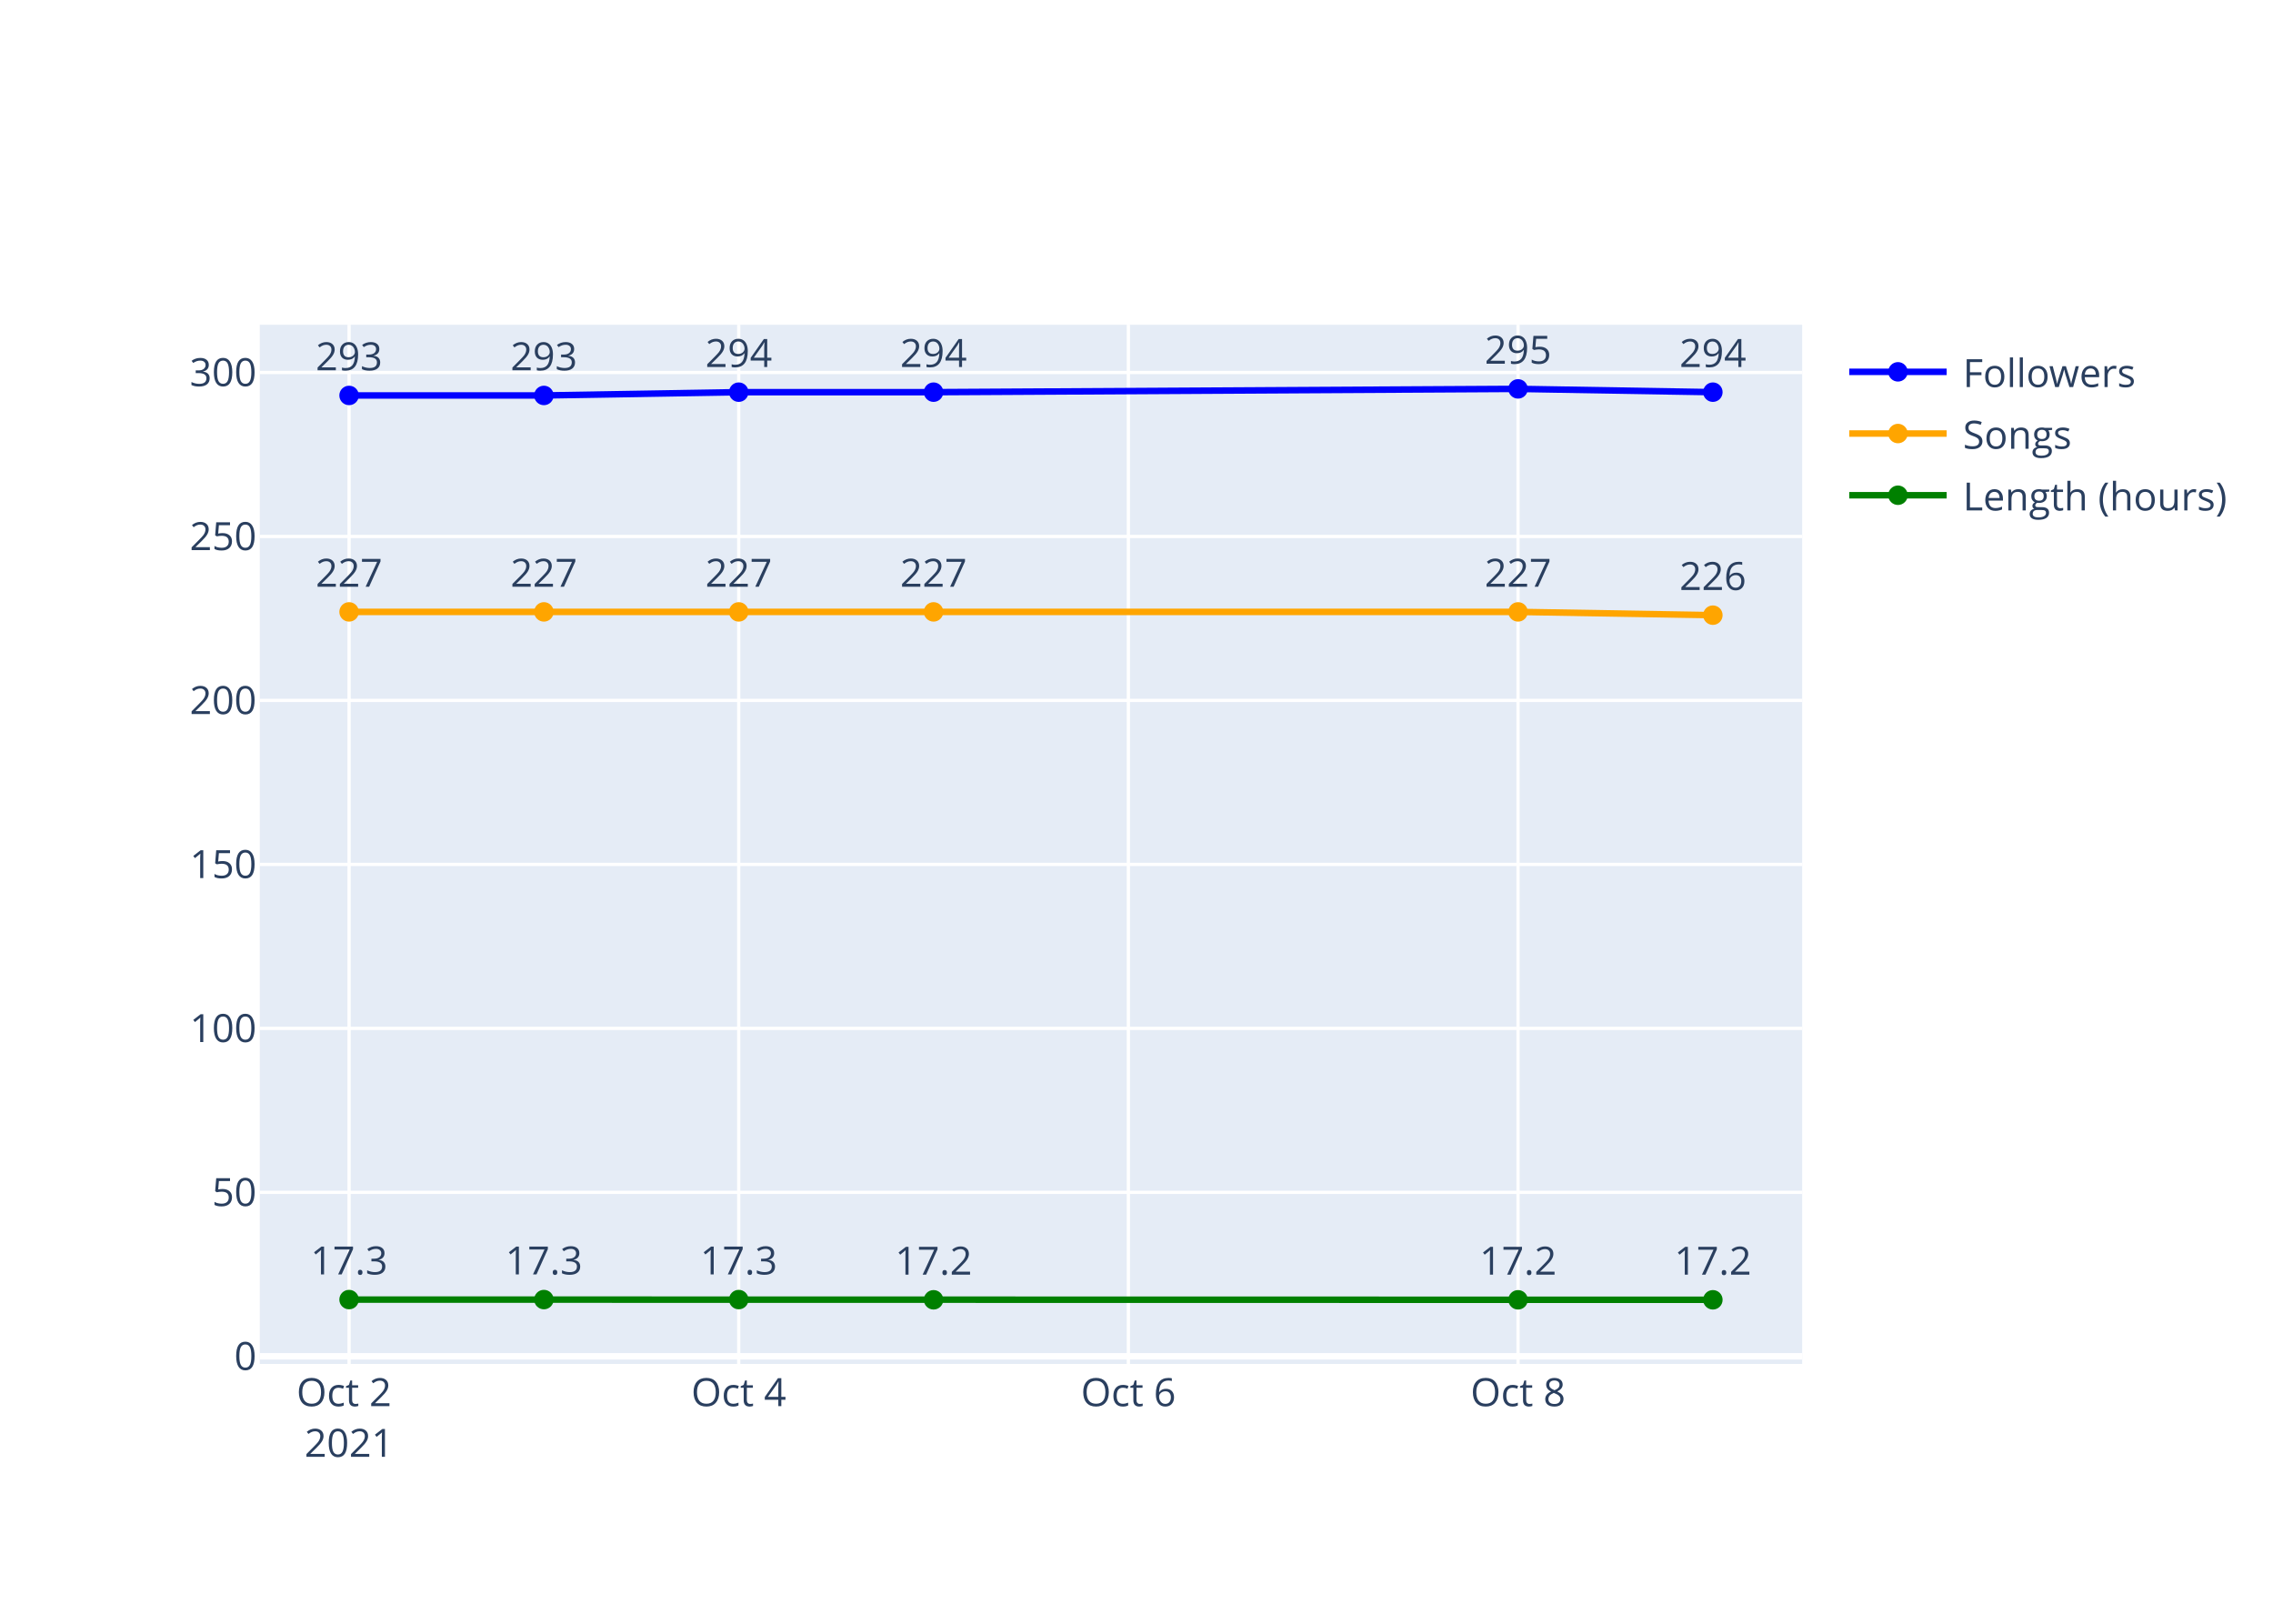
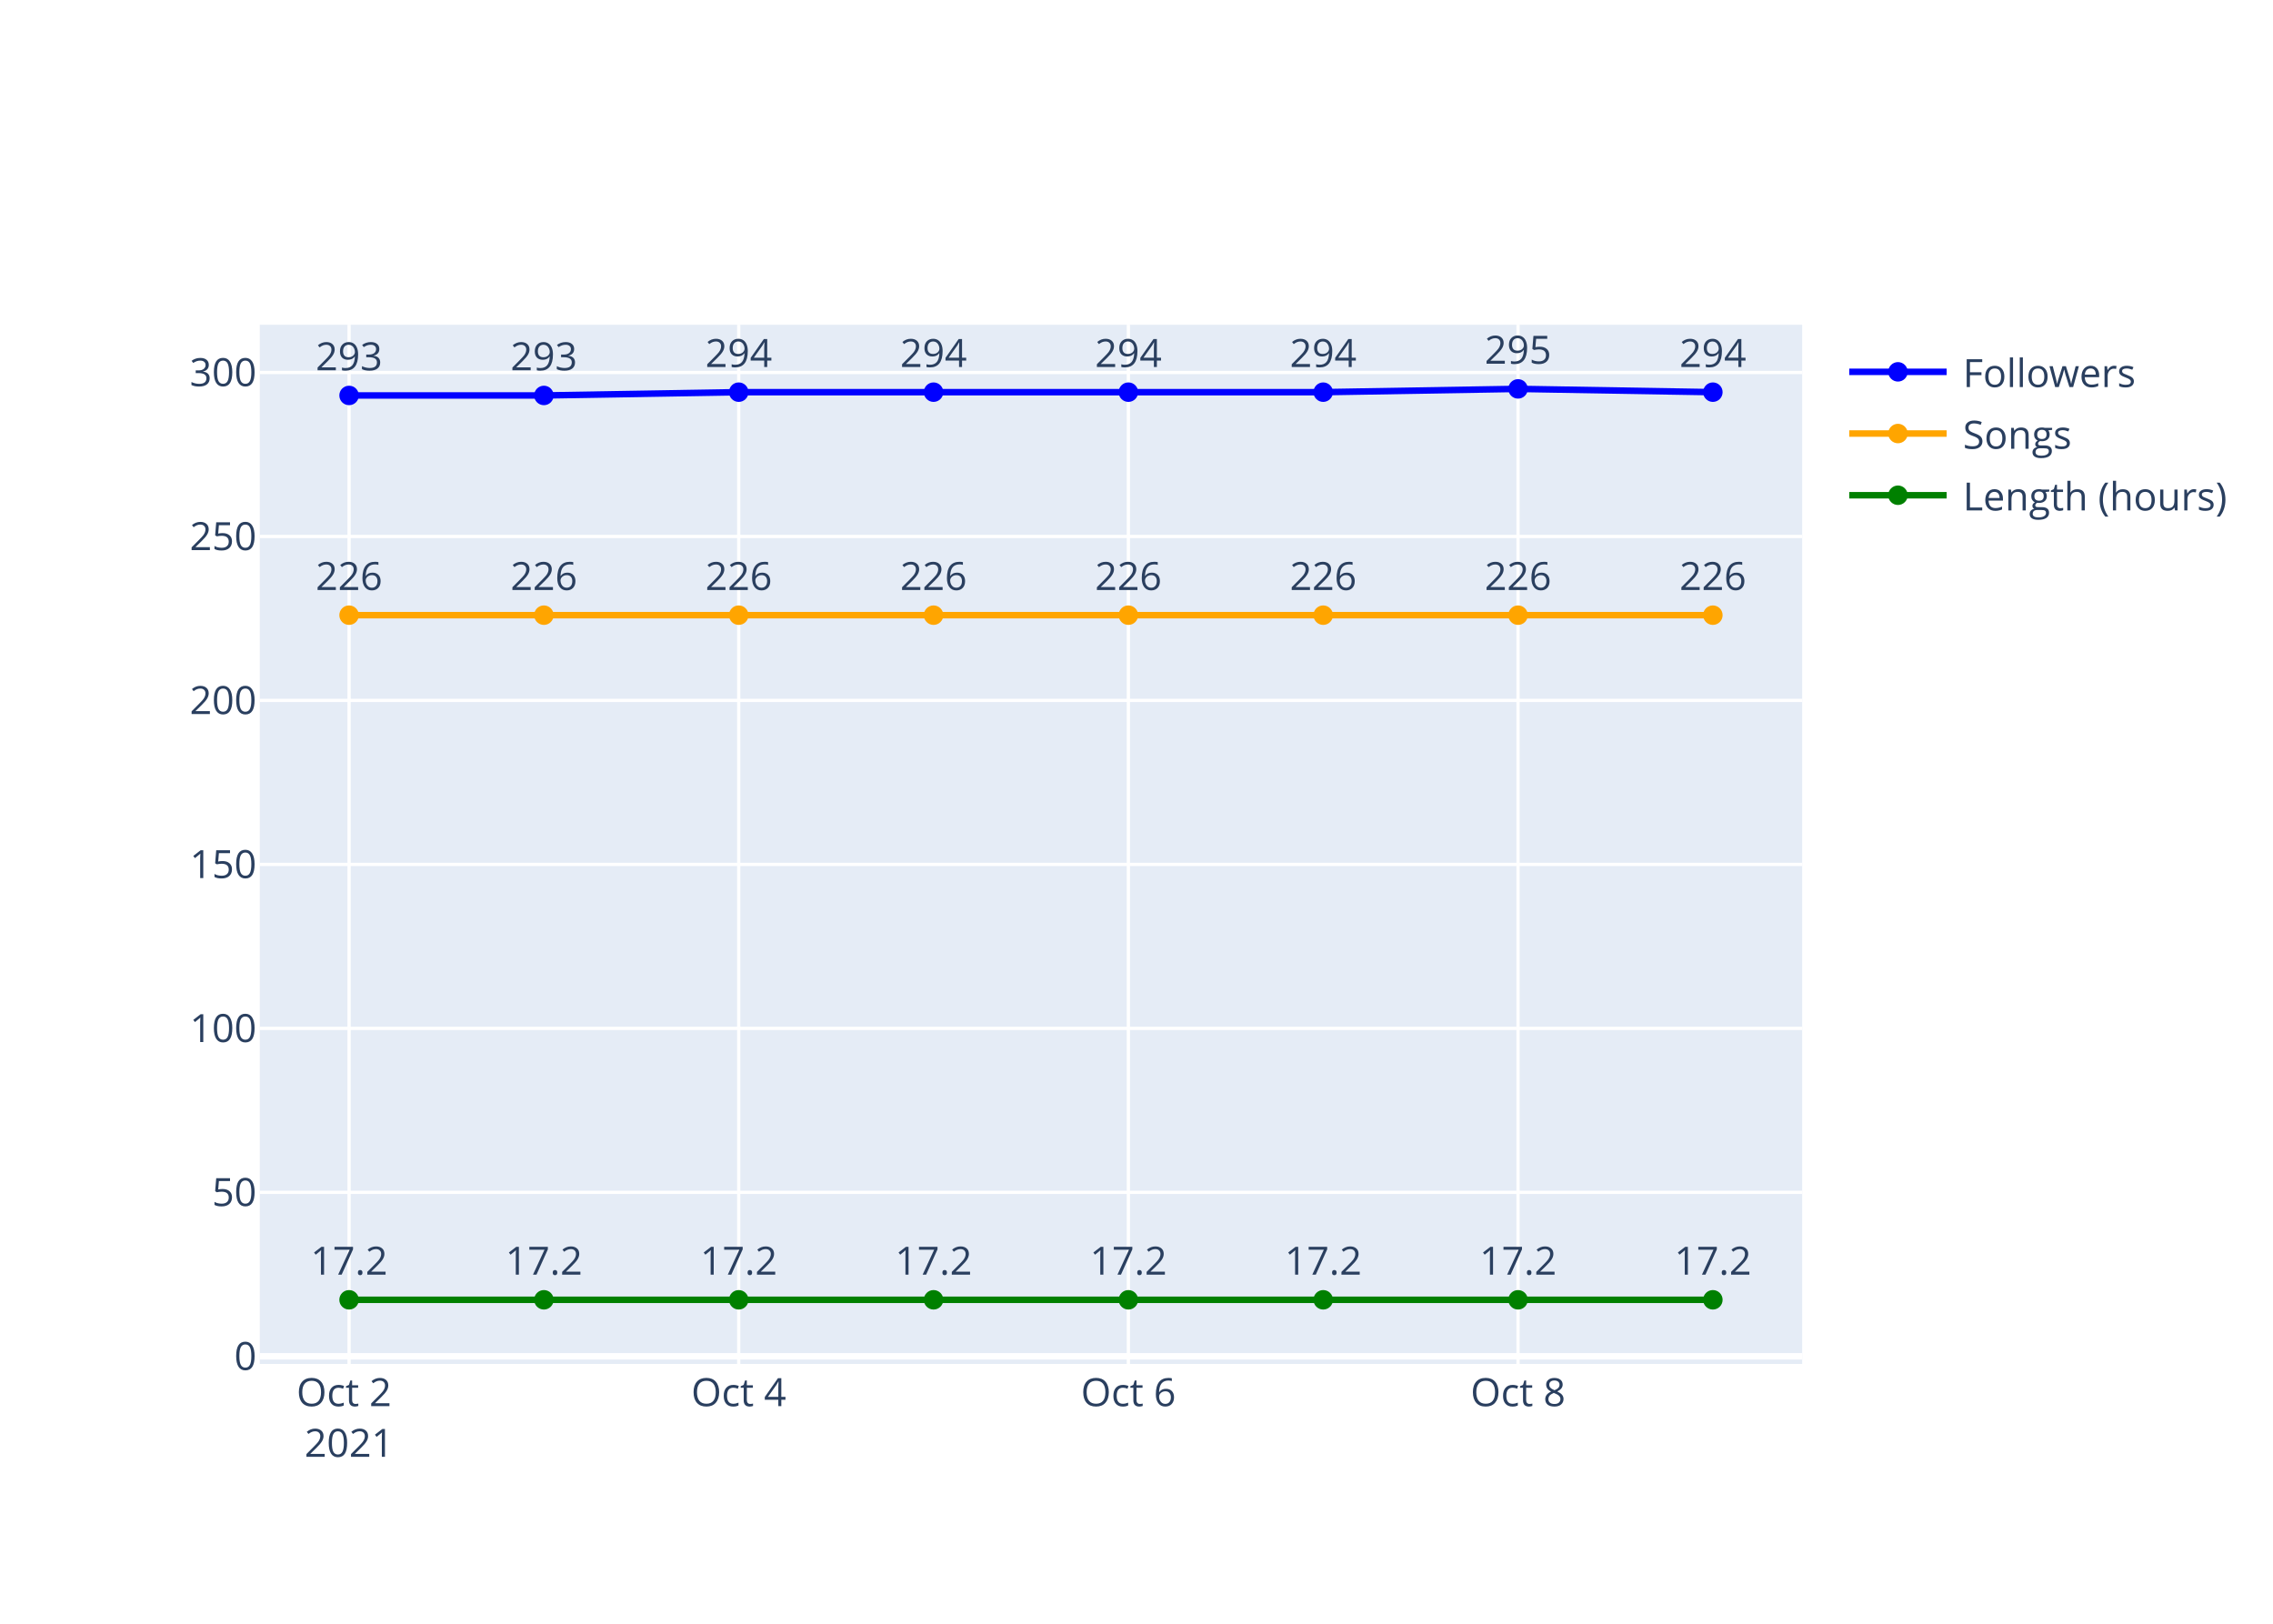
<svg xmlns="http://www.w3.org/2000/svg" class="main-svg" width="700" height="500" style="" viewBox="0 0 700 500">
  <rect x="0" y="0" width="700" height="500" style="fill: rgb(255, 255, 255); fill-opacity: 1;" />
-   <defs id="defs-85c5ed">
+   <defs id="defs-08e895">
    <g class="clips">
-       <clipPath id="clip85c5edxyplot" class="plotclip">
+       <clipPath id="clip08e895xyplot" class="plotclip">
        <rect width="475" height="320" />
      </clipPath>
-       <clipPath class="axesclip" id="clip85c5edx">
+       <clipPath class="axesclip" id="clip08e895x">
        <rect x="80" y="0" width="475" height="500" />
      </clipPath>
-       <clipPath class="axesclip" id="clip85c5edy">
+       <clipPath class="axesclip" id="clip08e895y">
        <rect x="0" y="100" width="700" height="320" />
      </clipPath>
-       <clipPath class="axesclip" id="clip85c5edxy">
+       <clipPath class="axesclip" id="clip08e895xy">
        <rect x="80" y="100" width="475" height="320" />
      </clipPath>
    </g>
    <g class="gradients" />
    <g class="patterns" />
  </defs>
  <g class="bglayer">
    <rect class="bg" x="80" y="100" width="475" height="320" style="fill: rgb(229, 236, 246); fill-opacity: 1; stroke-width: 0;" />
  </g>
  <g class="layer-below">
    <g class="imagelayer" />
    <g class="shapelayer" />
  </g>
  <g class="cartesianlayer">
    <g class="subplot xy">
      <g class="layer-subplot">
        <g class="shapelayer" />
        <g class="imagelayer" />
      </g>
      <g class="gridlayer">
        <g class="x">
          <path class="xgrid crisp" transform="translate(107.5,0)" d="M0,100v320" style="stroke: rgb(255, 255, 255); stroke-opacity: 1; stroke-width: 1px;" />
          <path class="xgrid crisp" transform="translate(227.5,0)" d="M0,100v320" style="stroke: rgb(255, 255, 255); stroke-opacity: 1; stroke-width: 1px;" />
          <path class="xgrid crisp" transform="translate(347.5,0)" d="M0,100v320" style="stroke: rgb(255, 255, 255); stroke-opacity: 1; stroke-width: 1px;" />
          <path class="xgrid crisp" transform="translate(467.5,0)" d="M0,100v320" style="stroke: rgb(255, 255, 255); stroke-opacity: 1; stroke-width: 1px;" />
        </g>
        <g class="y">
          <path class="ygrid crisp" transform="translate(0,367.16)" d="M80,0h475" style="stroke: rgb(255, 255, 255); stroke-opacity: 1; stroke-width: 1px;" />
          <path class="ygrid crisp" transform="translate(0,316.67)" d="M80,0h475" style="stroke: rgb(255, 255, 255); stroke-opacity: 1; stroke-width: 1px;" />
          <path class="ygrid crisp" transform="translate(0,266.18)" d="M80,0h475" style="stroke: rgb(255, 255, 255); stroke-opacity: 1; stroke-width: 1px;" />
          <path class="ygrid crisp" transform="translate(0,215.68)" d="M80,0h475" style="stroke: rgb(255, 255, 255); stroke-opacity: 1; stroke-width: 1px;" />
          <path class="ygrid crisp" transform="translate(0,165.19)" d="M80,0h475" style="stroke: rgb(255, 255, 255); stroke-opacity: 1; stroke-width: 1px;" />
          <path class="ygrid crisp" transform="translate(0,114.7)" d="M80,0h475" style="stroke: rgb(255, 255, 255); stroke-opacity: 1; stroke-width: 1px;" />
        </g>
      </g>
      <g class="zerolinelayer">
        <path class="yzl zl crisp" transform="translate(0,417.65)" d="M80,0h475" style="stroke: rgb(255, 255, 255); stroke-opacity: 1; stroke-width: 2px;" />
      </g>
      <path class="xlines-below" />
      <path class="ylines-below" />
      <g class="overlines-below" />
      <g class="xaxislayer-below" />
      <g class="yaxislayer-below" />
      <g class="overaxes-below" />
-       <g class="plot" transform="translate(80,100)" clip-path="url(#clip85c5edxyplot)">
+       <g class="plot" transform="translate(80,100)" clip-path="url(#clip08e895xyplot)">
        <g class="scatterlayer mlayer">
-           <g class="trace scatter trace5109c4" style="stroke-miterlimit: 2; opacity: 1;">
+           <g class="trace scatter trace611896" style="stroke-miterlimit: 2; opacity: 1;">
            <g class="fills" />
            <g class="errorbars" />
            <g class="lines">
-               <path class="js-line" d="M27.5,21.77L87.5,21.77L147.5,20.76L207.5,20.76L387.5,19.75L447.5,20.76" style="vector-effect: non-scaling-stroke; fill: none; stroke: rgb(0, 0, 255); stroke-opacity: 1; stroke-width: 2px; opacity: 1;" />
+               <path class="js-line" d="M27.5,21.77L87.5,21.77L147.5,20.76L327.5,20.76L387.5,19.75L447.5,20.76" style="vector-effect: non-scaling-stroke; fill: none; stroke: rgb(0, 0, 255); stroke-opacity: 1; stroke-width: 2px; opacity: 1;" />
            </g>
            <g class="points">
              <path class="point" transform="translate(27.5,21.77)" d="M3,0A3,3 0 1,1 0,-3A3,3 0 0,1 3,0Z" style="opacity: 1; stroke-width: 0px; fill: rgb(0, 0, 255); fill-opacity: 1;" />
              <path class="point" transform="translate(87.5,21.77)" d="M3,0A3,3 0 1,1 0,-3A3,3 0 0,1 3,0Z" style="opacity: 1; stroke-width: 0px; fill: rgb(0, 0, 255); fill-opacity: 1;" />
              <path class="point" transform="translate(147.5,20.76)" d="M3,0A3,3 0 1,1 0,-3A3,3 0 0,1 3,0Z" style="opacity: 1; stroke-width: 0px; fill: rgb(0, 0, 255); fill-opacity: 1;" />
              <path class="point" transform="translate(207.5,20.76)" d="M3,0A3,3 0 1,1 0,-3A3,3 0 0,1 3,0Z" style="opacity: 1; stroke-width: 0px; fill: rgb(0, 0, 255); fill-opacity: 1;" />
+               <path class="point" transform="translate(267.5,20.76)" d="M3,0A3,3 0 1,1 0,-3A3,3 0 0,1 3,0Z" style="opacity: 1; stroke-width: 0px; fill: rgb(0, 0, 255); fill-opacity: 1;" />
+               <path class="point" transform="translate(327.5,20.76)" d="M3,0A3,3 0 1,1 0,-3A3,3 0 0,1 3,0Z" style="opacity: 1; stroke-width: 0px; fill: rgb(0, 0, 255); fill-opacity: 1;" />
              <path class="point" transform="translate(387.5,19.75)" d="M3,0A3,3 0 1,1 0,-3A3,3 0 0,1 3,0Z" style="opacity: 1; stroke-width: 0px; fill: rgb(0, 0, 255); fill-opacity: 1;" />
              <path class="point" transform="translate(447.5,20.76)" d="M3,0A3,3 0 1,1 0,-3A3,3 0 0,1 3,0Z" style="opacity: 1; stroke-width: 0px; fill: rgb(0, 0, 255); fill-opacity: 1;" />
            </g>
            <g class="text">
              <g class="textpoint" transform="translate(0,-7.75)">
                <text x="27.5" y="21.77" text-anchor="middle" style="font-family: 'Open Sans', verdana, arial, sans-serif; font-size: 12px; fill: rgb(42, 63, 95); fill-opacity: 1; white-space: pre;">293</text>
              </g>
              <g class="textpoint" transform="translate(0,-7.75)">
                <text x="87.5" y="21.77" text-anchor="middle" style="font-family: 'Open Sans', verdana, arial, sans-serif; font-size: 12px; fill: rgb(42, 63, 95); fill-opacity: 1; white-space: pre;">293</text>
              </g>
              <g class="textpoint" transform="translate(0,-7.75)">
                <text x="147.5" y="20.76" text-anchor="middle" style="font-family: 'Open Sans', verdana, arial, sans-serif; font-size: 12px; fill: rgb(42, 63, 95); fill-opacity: 1; white-space: pre;">294</text>
              </g>
              <g class="textpoint" transform="translate(0,-7.75)">
                <text x="207.5" y="20.76" text-anchor="middle" style="font-family: 'Open Sans', verdana, arial, sans-serif; font-size: 12px; fill: rgb(42, 63, 95); fill-opacity: 1; white-space: pre;">294</text>
              </g>
              <g class="textpoint" transform="translate(0,-7.75)">
+                 <text x="267.5" y="20.76" text-anchor="middle" style="font-family: 'Open Sans', verdana, arial, sans-serif; font-size: 12px; fill: rgb(42, 63, 95); fill-opacity: 1; white-space: pre;">294</text>
+               </g>
+               <g class="textpoint" transform="translate(0,-7.75)">
+                 <text x="327.5" y="20.76" text-anchor="middle" style="font-family: 'Open Sans', verdana, arial, sans-serif; font-size: 12px; fill: rgb(42, 63, 95); fill-opacity: 1; white-space: pre;">294</text>
+               </g>
+               <g class="textpoint" transform="translate(0,-7.75)">
                <text x="387.5" y="19.75" text-anchor="middle" style="font-family: 'Open Sans', verdana, arial, sans-serif; font-size: 12px; fill: rgb(42, 63, 95); fill-opacity: 1; white-space: pre;">295</text>
              </g>
              <g class="textpoint" transform="translate(0,-7.75)">
                <text x="447.5" y="20.76" text-anchor="middle" style="font-family: 'Open Sans', verdana, arial, sans-serif; font-size: 12px; fill: rgb(42, 63, 95); fill-opacity: 1; white-space: pre;">294</text>
              </g>
            </g>
          </g>
-           <g class="trace scatter tracee7479a" style="stroke-miterlimit: 2; opacity: 1;">
+           <g class="trace scatter tracee3655a" style="stroke-miterlimit: 2; opacity: 1;">
            <g class="fills" />
            <g class="errorbars" />
            <g class="lines">
-               <path class="js-line" d="M27.5,88.42L387.5,88.42L447.5,89.43" style="vector-effect: non-scaling-stroke; fill: none; stroke: rgb(255, 165, 0); stroke-opacity: 1; stroke-width: 2px; opacity: 1;" />
+               <path class="js-line" d="M27.5,89.43L447.5,89.43" style="vector-effect: non-scaling-stroke; fill: none; stroke: rgb(255, 165, 0); stroke-opacity: 1; stroke-width: 2px; opacity: 1;" />
            </g>
            <g class="points">
-               <path class="point" transform="translate(27.5,88.42)" d="M3,0A3,3 0 1,1 0,-3A3,3 0 0,1 3,0Z" style="opacity: 1; stroke-width: 0px; fill: rgb(255, 165, 0); fill-opacity: 1;" />
-               <path class="point" transform="translate(87.5,88.42)" d="M3,0A3,3 0 1,1 0,-3A3,3 0 0,1 3,0Z" style="opacity: 1; stroke-width: 0px; fill: rgb(255, 165, 0); fill-opacity: 1;" />
-               <path class="point" transform="translate(147.5,88.42)" d="M3,0A3,3 0 1,1 0,-3A3,3 0 0,1 3,0Z" style="opacity: 1; stroke-width: 0px; fill: rgb(255, 165, 0); fill-opacity: 1;" />
-               <path class="point" transform="translate(207.5,88.42)" d="M3,0A3,3 0 1,1 0,-3A3,3 0 0,1 3,0Z" style="opacity: 1; stroke-width: 0px; fill: rgb(255, 165, 0); fill-opacity: 1;" />
-               <path class="point" transform="translate(387.5,88.42)" d="M3,0A3,3 0 1,1 0,-3A3,3 0 0,1 3,0Z" style="opacity: 1; stroke-width: 0px; fill: rgb(255, 165, 0); fill-opacity: 1;" />
+               <path class="point" transform="translate(27.5,89.43)" d="M3,0A3,3 0 1,1 0,-3A3,3 0 0,1 3,0Z" style="opacity: 1; stroke-width: 0px; fill: rgb(255, 165, 0); fill-opacity: 1;" />
+               <path class="point" transform="translate(87.5,89.43)" d="M3,0A3,3 0 1,1 0,-3A3,3 0 0,1 3,0Z" style="opacity: 1; stroke-width: 0px; fill: rgb(255, 165, 0); fill-opacity: 1;" />
+               <path class="point" transform="translate(147.5,89.43)" d="M3,0A3,3 0 1,1 0,-3A3,3 0 0,1 3,0Z" style="opacity: 1; stroke-width: 0px; fill: rgb(255, 165, 0); fill-opacity: 1;" />
+               <path class="point" transform="translate(207.5,89.43)" d="M3,0A3,3 0 1,1 0,-3A3,3 0 0,1 3,0Z" style="opacity: 1; stroke-width: 0px; fill: rgb(255, 165, 0); fill-opacity: 1;" />
+               <path class="point" transform="translate(267.5,89.43)" d="M3,0A3,3 0 1,1 0,-3A3,3 0 0,1 3,0Z" style="opacity: 1; stroke-width: 0px; fill: rgb(255, 165, 0); fill-opacity: 1;" />
+               <path class="point" transform="translate(327.5,89.43)" d="M3,0A3,3 0 1,1 0,-3A3,3 0 0,1 3,0Z" style="opacity: 1; stroke-width: 0px; fill: rgb(255, 165, 0); fill-opacity: 1;" />
+               <path class="point" transform="translate(387.5,89.43)" d="M3,0A3,3 0 1,1 0,-3A3,3 0 0,1 3,0Z" style="opacity: 1; stroke-width: 0px; fill: rgb(255, 165, 0); fill-opacity: 1;" />
              <path class="point" transform="translate(447.5,89.43)" d="M3,0A3,3 0 1,1 0,-3A3,3 0 0,1 3,0Z" style="opacity: 1; stroke-width: 0px; fill: rgb(255, 165, 0); fill-opacity: 1;" />
            </g>
            <g class="text">
              <g class="textpoint" transform="translate(0,-7.75)">
-                 <text x="27.5" y="88.42" text-anchor="middle" style="font-family: 'Open Sans', verdana, arial, sans-serif; font-size: 12px; fill: rgb(42, 63, 95); fill-opacity: 1; white-space: pre;">227</text>
-               </g>
-               <g class="textpoint" transform="translate(0,-7.75)">
-                 <text x="87.5" y="88.42" text-anchor="middle" style="font-family: 'Open Sans', verdana, arial, sans-serif; font-size: 12px; fill: rgb(42, 63, 95); fill-opacity: 1; white-space: pre;">227</text>
-               </g>
-               <g class="textpoint" transform="translate(0,-7.75)">
-                 <text x="147.5" y="88.42" text-anchor="middle" style="font-family: 'Open Sans', verdana, arial, sans-serif; font-size: 12px; fill: rgb(42, 63, 95); fill-opacity: 1; white-space: pre;">227</text>
-               </g>
-               <g class="textpoint" transform="translate(0,-7.75)">
-                 <text x="207.5" y="88.42" text-anchor="middle" style="font-family: 'Open Sans', verdana, arial, sans-serif; font-size: 12px; fill: rgb(42, 63, 95); fill-opacity: 1; white-space: pre;">227</text>
-               </g>
-               <g class="textpoint" transform="translate(0,-7.75)">
-                 <text x="387.5" y="88.42" text-anchor="middle" style="font-family: 'Open Sans', verdana, arial, sans-serif; font-size: 12px; fill: rgb(42, 63, 95); fill-opacity: 1; white-space: pre;">227</text>
+                 <text x="27.5" y="89.43" text-anchor="middle" style="font-family: 'Open Sans', verdana, arial, sans-serif; font-size: 12px; fill: rgb(42, 63, 95); fill-opacity: 1; white-space: pre;">226</text>
+               </g>
+               <g class="textpoint" transform="translate(0,-7.75)">
+                 <text x="87.5" y="89.43" text-anchor="middle" style="font-family: 'Open Sans', verdana, arial, sans-serif; font-size: 12px; fill: rgb(42, 63, 95); fill-opacity: 1; white-space: pre;">226</text>
+               </g>
+               <g class="textpoint" transform="translate(0,-7.75)">
+                 <text x="147.5" y="89.43" text-anchor="middle" style="font-family: 'Open Sans', verdana, arial, sans-serif; font-size: 12px; fill: rgb(42, 63, 95); fill-opacity: 1; white-space: pre;">226</text>
+               </g>
+               <g class="textpoint" transform="translate(0,-7.75)">
+                 <text x="207.5" y="89.43" text-anchor="middle" style="font-family: 'Open Sans', verdana, arial, sans-serif; font-size: 12px; fill: rgb(42, 63, 95); fill-opacity: 1; white-space: pre;">226</text>
+               </g>
+               <g class="textpoint" transform="translate(0,-7.75)">
+                 <text x="267.5" y="89.43" text-anchor="middle" style="font-family: 'Open Sans', verdana, arial, sans-serif; font-size: 12px; fill: rgb(42, 63, 95); fill-opacity: 1; white-space: pre;">226</text>
+               </g>
+               <g class="textpoint" transform="translate(0,-7.75)">
+                 <text x="327.5" y="89.43" text-anchor="middle" style="font-family: 'Open Sans', verdana, arial, sans-serif; font-size: 12px; fill: rgb(42, 63, 95); fill-opacity: 1; white-space: pre;">226</text>
+               </g>
+               <g class="textpoint" transform="translate(0,-7.75)">
+                 <text x="387.5" y="89.43" text-anchor="middle" style="font-family: 'Open Sans', verdana, arial, sans-serif; font-size: 12px; fill: rgb(42, 63, 95); fill-opacity: 1; white-space: pre;">226</text>
              </g>
              <g class="textpoint" transform="translate(0,-7.75)">
                <text x="447.5" y="89.43" text-anchor="middle" style="font-family: 'Open Sans', verdana, arial, sans-serif; font-size: 12px; fill: rgb(42, 63, 95); fill-opacity: 1; white-space: pre;">226</text>
              </g>
            </g>
          </g>
-           <g class="trace scatter trace6c9e43" style="stroke-miterlimit: 2; opacity: 1;">
+           <g class="trace scatter trace30e505" style="stroke-miterlimit: 2; opacity: 1;">
            <g class="fills" />
            <g class="errorbars" />
            <g class="lines">
-               <path class="js-line" d="M27.5,300.18L447.5,300.25" style="vector-effect: non-scaling-stroke; fill: none; stroke: rgb(0, 128, 0); stroke-opacity: 1; stroke-width: 2px; opacity: 1;" />
+               <path class="js-line" d="M27.5,300.25L447.5,300.25" style="vector-effect: non-scaling-stroke; fill: none; stroke: rgb(0, 128, 0); stroke-opacity: 1; stroke-width: 2px; opacity: 1;" />
            </g>
            <g class="points">
-               <path class="point" transform="translate(27.5,300.18)" d="M3,0A3,3 0 1,1 0,-3A3,3 0 0,1 3,0Z" style="opacity: 1; stroke-width: 0px; fill: rgb(0, 128, 0); fill-opacity: 1;" />
-               <path class="point" transform="translate(87.5,300.18)" d="M3,0A3,3 0 1,1 0,-3A3,3 0 0,1 3,0Z" style="opacity: 1; stroke-width: 0px; fill: rgb(0, 128, 0); fill-opacity: 1;" />
-               <path class="point" transform="translate(147.5,300.18)" d="M3,0A3,3 0 1,1 0,-3A3,3 0 0,1 3,0Z" style="opacity: 1; stroke-width: 0px; fill: rgb(0, 128, 0); fill-opacity: 1;" />
+               <path class="point" transform="translate(27.5,300.25)" d="M3,0A3,3 0 1,1 0,-3A3,3 0 0,1 3,0Z" style="opacity: 1; stroke-width: 0px; fill: rgb(0, 128, 0); fill-opacity: 1;" />
+               <path class="point" transform="translate(87.5,300.25)" d="M3,0A3,3 0 1,1 0,-3A3,3 0 0,1 3,0Z" style="opacity: 1; stroke-width: 0px; fill: rgb(0, 128, 0); fill-opacity: 1;" />
+               <path class="point" transform="translate(147.5,300.25)" d="M3,0A3,3 0 1,1 0,-3A3,3 0 0,1 3,0Z" style="opacity: 1; stroke-width: 0px; fill: rgb(0, 128, 0); fill-opacity: 1;" />
              <path class="point" transform="translate(207.5,300.25)" d="M3,0A3,3 0 1,1 0,-3A3,3 0 0,1 3,0Z" style="opacity: 1; stroke-width: 0px; fill: rgb(0, 128, 0); fill-opacity: 1;" />
+               <path class="point" transform="translate(267.5,300.25)" d="M3,0A3,3 0 1,1 0,-3A3,3 0 0,1 3,0Z" style="opacity: 1; stroke-width: 0px; fill: rgb(0, 128, 0); fill-opacity: 1;" />
+               <path class="point" transform="translate(327.5,300.25)" d="M3,0A3,3 0 1,1 0,-3A3,3 0 0,1 3,0Z" style="opacity: 1; stroke-width: 0px; fill: rgb(0, 128, 0); fill-opacity: 1;" />
              <path class="point" transform="translate(387.5,300.25)" d="M3,0A3,3 0 1,1 0,-3A3,3 0 0,1 3,0Z" style="opacity: 1; stroke-width: 0px; fill: rgb(0, 128, 0); fill-opacity: 1;" />
              <path class="point" transform="translate(447.5,300.25)" d="M3,0A3,3 0 1,1 0,-3A3,3 0 0,1 3,0Z" style="opacity: 1; stroke-width: 0px; fill: rgb(0, 128, 0); fill-opacity: 1;" />
            </g>
            <g class="text">
              <g class="textpoint" transform="translate(0,-7.75)">
-                 <text x="27.5" y="300.18" text-anchor="middle" style="font-family: 'Open Sans', verdana, arial, sans-serif; font-size: 12px; fill: rgb(42, 63, 95); fill-opacity: 1; white-space: pre;">17.3</text>
-               </g>
-               <g class="textpoint" transform="translate(0,-7.75)">
-                 <text x="87.5" y="300.18" text-anchor="middle" style="font-family: 'Open Sans', verdana, arial, sans-serif; font-size: 12px; fill: rgb(42, 63, 95); fill-opacity: 1; white-space: pre;">17.3</text>
-               </g>
-               <g class="textpoint" transform="translate(0,-7.75)">
-                 <text x="147.5" y="300.18" text-anchor="middle" style="font-family: 'Open Sans', verdana, arial, sans-serif; font-size: 12px; fill: rgb(42, 63, 95); fill-opacity: 1; white-space: pre;">17.3</text>
+                 <text x="27.5" y="300.25" text-anchor="middle" style="font-family: 'Open Sans', verdana, arial, sans-serif; font-size: 12px; fill: rgb(42, 63, 95); fill-opacity: 1; white-space: pre;">17.2</text>
+               </g>
+               <g class="textpoint" transform="translate(0,-7.75)">
+                 <text x="87.5" y="300.25" text-anchor="middle" style="font-family: 'Open Sans', verdana, arial, sans-serif; font-size: 12px; fill: rgb(42, 63, 95); fill-opacity: 1; white-space: pre;">17.2</text>
+               </g>
+               <g class="textpoint" transform="translate(0,-7.75)">
+                 <text x="147.5" y="300.25" text-anchor="middle" style="font-family: 'Open Sans', verdana, arial, sans-serif; font-size: 12px; fill: rgb(42, 63, 95); fill-opacity: 1; white-space: pre;">17.2</text>
              </g>
              <g class="textpoint" transform="translate(0,-7.75)">
                <text x="207.5" y="300.25" text-anchor="middle" style="font-family: 'Open Sans', verdana, arial, sans-serif; font-size: 12px; fill: rgb(42, 63, 95); fill-opacity: 1; white-space: pre;">17.2</text>
+               </g>
+               <g class="textpoint" transform="translate(0,-7.75)">
+                 <text x="267.5" y="300.25" text-anchor="middle" style="font-family: 'Open Sans', verdana, arial, sans-serif; font-size: 12px; fill: rgb(42, 63, 95); fill-opacity: 1; white-space: pre;">17.2</text>
+               </g>
+               <g class="textpoint" transform="translate(0,-7.75)">
+                 <text x="327.5" y="300.25" text-anchor="middle" style="font-family: 'Open Sans', verdana, arial, sans-serif; font-size: 12px; fill: rgb(42, 63, 95); fill-opacity: 1; white-space: pre;">17.2</text>
              </g>
              <g class="textpoint" transform="translate(0,-7.75)">
                <text x="387.5" y="300.25" text-anchor="middle" style="font-family: 'Open Sans', verdana, arial, sans-serif; font-size: 12px; fill: rgb(42, 63, 95); fill-opacity: 1; white-space: pre;">17.2</text>
              </g>
              <g class="textpoint" transform="translate(0,-7.75)">
                <text x="447.5" y="300.25" text-anchor="middle" style="font-family: 'Open Sans', verdana, arial, sans-serif; font-size: 12px; fill: rgb(42, 63, 95); fill-opacity: 1; white-space: pre;">17.2</text>
              </g>
            </g>
          </g>
        </g>
      </g>
      <g class="overplot" />
      <path class="xlines-above crisp" d="M0,0" style="fill: none;" />
      <path class="ylines-above crisp" d="M0,0" style="fill: none;" />
      <g class="overlines-above" />
      <g class="xaxislayer-above">
        <g class="xtick">
          <text text-anchor="middle" x="0" y="433" transform="translate(107.5,0)" style="font-family: 'Open Sans', verdana, arial, sans-serif; font-size: 12px; fill: rgb(42, 63, 95); fill-opacity: 1; white-space: pre; opacity: 1;">
            <tspan class="line" dy="0em" x="0" y="433">Oct 2</tspan>
            <tspan class="line" dy="1.3em" x="0" y="433">2021</tspan>
          </text>
        </g>
        <g class="xtick">
          <text text-anchor="middle" x="0" y="433" style="font-family: 'Open Sans', verdana, arial, sans-serif; font-size: 12px; fill: rgb(42, 63, 95); fill-opacity: 1; white-space: pre; opacity: 1;" transform="translate(227.5,0)">Oct 4</text>
        </g>
        <g class="xtick">
          <text text-anchor="middle" x="0" y="433" style="font-family: 'Open Sans', verdana, arial, sans-serif; font-size: 12px; fill: rgb(42, 63, 95); fill-opacity: 1; white-space: pre; opacity: 1;" transform="translate(347.5,0)">Oct 6</text>
        </g>
        <g class="xtick">
          <text text-anchor="middle" x="0" y="433" style="font-family: 'Open Sans', verdana, arial, sans-serif; font-size: 12px; fill: rgb(42, 63, 95); fill-opacity: 1; white-space: pre; opacity: 1;" transform="translate(467.5,0)">Oct 8</text>
        </g>
      </g>
      <g class="yaxislayer-above">
        <g class="ytick">
          <text text-anchor="end" x="79" y="4.2" transform="translate(0,417.65)" style="font-family: 'Open Sans', verdana, arial, sans-serif; font-size: 12px; fill: rgb(42, 63, 95); fill-opacity: 1; white-space: pre; opacity: 1;">0</text>
        </g>
        <g class="ytick">
          <text text-anchor="end" x="79" y="4.2" style="font-family: 'Open Sans', verdana, arial, sans-serif; font-size: 12px; fill: rgb(42, 63, 95); fill-opacity: 1; white-space: pre; opacity: 1;" transform="translate(0,367.16)">50</text>
        </g>
        <g class="ytick">
          <text text-anchor="end" x="79" y="4.2" style="font-family: 'Open Sans', verdana, arial, sans-serif; font-size: 12px; fill: rgb(42, 63, 95); fill-opacity: 1; white-space: pre; opacity: 1;" transform="translate(0,316.67)">100</text>
        </g>
        <g class="ytick">
          <text text-anchor="end" x="79" y="4.2" style="font-family: 'Open Sans', verdana, arial, sans-serif; font-size: 12px; fill: rgb(42, 63, 95); fill-opacity: 1; white-space: pre; opacity: 1;" transform="translate(0,266.18)">150</text>
        </g>
        <g class="ytick">
          <text text-anchor="end" x="79" y="4.2" style="font-family: 'Open Sans', verdana, arial, sans-serif; font-size: 12px; fill: rgb(42, 63, 95); fill-opacity: 1; white-space: pre; opacity: 1;" transform="translate(0,215.68)">200</text>
        </g>
        <g class="ytick">
          <text text-anchor="end" x="79" y="4.2" style="font-family: 'Open Sans', verdana, arial, sans-serif; font-size: 12px; fill: rgb(42, 63, 95); fill-opacity: 1; white-space: pre; opacity: 1;" transform="translate(0,165.19)">250</text>
        </g>
        <g class="ytick">
          <text text-anchor="end" x="79" y="4.2" style="font-family: 'Open Sans', verdana, arial, sans-serif; font-size: 12px; fill: rgb(42, 63, 95); fill-opacity: 1; white-space: pre; opacity: 1;" transform="translate(0,114.7)">300</text>
        </g>
      </g>
      <g class="overaxes-above" />
    </g>
  </g>
  <g class="polarlayer" />
  <g class="ternarylayer" />
  <g class="geolayer" />
  <g class="funnelarealayer" />
  <g class="pielayer" />
  <g class="iciclelayer" />
  <g class="treemaplayer" />
  <g class="sunburstlayer" />
  <g class="glimages" />
-   <defs id="topdefs-85c5ed">
+   <defs id="topdefs-08e895">
    <g class="clips" />
-     <clipPath id="legend85c5ed">
+     <clipPath id="legend08e895">
      <rect width="124" height="67" x="0" y="0" />
    </clipPath>
  </defs>
  <g class="layer-above">
    <g class="imagelayer" />
    <g class="shapelayer" />
  </g>
  <g class="infolayer">
    <g class="legend" pointer-events="all" transform="translate(564.5,100)">
      <rect class="bg" shape-rendering="crispEdges" style="stroke: rgb(68, 68, 68); stroke-opacity: 1; fill: rgb(255, 255, 255); fill-opacity: 1; stroke-width: 0px;" width="124" height="67" x="0" y="0" />
-       <g class="scrollbox" transform="" clip-path="url(#legend85c5ed)">
+       <g class="scrollbox" transform="" clip-path="url(#legend08e895)">
        <g class="groups">
          <g class="traces" transform="translate(0,14.5)" style="opacity: 1;">
            <text class="legendtext" text-anchor="start" x="40" y="4.68" style="font-family: 'Open Sans', verdana, arial, sans-serif; font-size: 12px; fill: rgb(42, 63, 95); fill-opacity: 1; white-space: pre;">Followers</text>
            <g class="layers" style="opacity: 1;">
              <g class="legendfill" />
              <g class="legendlines">
                <path class="js-line" d="M5,0h30" style="fill: none; stroke: rgb(0, 0, 255); stroke-opacity: 1; stroke-width: 2px;" />
              </g>
              <g class="legendsymbols">
                <g class="legendpoints">
                  <path class="scatterpts" transform="translate(20,0)" d="M3,0A3,3 0 1,1 0,-3A3,3 0 0,1 3,0Z" style="opacity: 1; stroke-width: 0px; fill: rgb(0, 0, 255); fill-opacity: 1;" />
                </g>
              </g>
            </g>
            <rect class="legendtoggle" x="0" y="-9.5" width="118.062" height="19" style="fill: rgb(0, 0, 0); fill-opacity: 0;" />
          </g>
          <g class="traces" transform="translate(0,33.5)" style="opacity: 1;">
            <text class="legendtext" text-anchor="start" x="40" y="4.68" style="font-family: 'Open Sans', verdana, arial, sans-serif; font-size: 12px; fill: rgb(42, 63, 95); fill-opacity: 1; white-space: pre;">Songs</text>
            <g class="layers" style="opacity: 1;">
              <g class="legendfill" />
              <g class="legendlines">
                <path class="js-line" d="M5,0h30" style="fill: none; stroke: rgb(255, 165, 0); stroke-opacity: 1; stroke-width: 2px;" />
              </g>
              <g class="legendsymbols">
                <g class="legendpoints">
                  <path class="scatterpts" transform="translate(20,0)" d="M3,0A3,3 0 1,1 0,-3A3,3 0 0,1 3,0Z" style="opacity: 1; stroke-width: 0px; fill: rgb(255, 165, 0); fill-opacity: 1;" />
                </g>
              </g>
            </g>
            <rect class="legendtoggle" x="0" y="-9.5" width="118.062" height="19" style="fill: rgb(0, 0, 0); fill-opacity: 0;" />
          </g>
          <g class="traces" transform="translate(0,52.5)" style="opacity: 1;">
            <text class="legendtext" text-anchor="start" x="40" y="4.68" style="font-family: 'Open Sans', verdana, arial, sans-serif; font-size: 12px; fill: rgb(42, 63, 95); fill-opacity: 1; white-space: pre;">Length (hours)</text>
            <g class="layers" style="opacity: 1;">
              <g class="legendfill" />
              <g class="legendlines">
                <path class="js-line" d="M5,0h30" style="fill: none; stroke: rgb(0, 128, 0); stroke-opacity: 1; stroke-width: 2px;" />
              </g>
              <g class="legendsymbols">
                <g class="legendpoints">
                  <path class="scatterpts" transform="translate(20,0)" d="M3,0A3,3 0 1,1 0,-3A3,3 0 0,1 3,0Z" style="opacity: 1; stroke-width: 0px; fill: rgb(0, 128, 0); fill-opacity: 1;" />
                </g>
              </g>
            </g>
            <rect class="legendtoggle" x="0" y="-9.5" width="118.062" height="19" style="fill: rgb(0, 0, 0); fill-opacity: 0;" />
          </g>
        </g>
      </g>
      <rect class="scrollbar" rx="20" ry="3" width="0" height="0" style="fill: rgb(128, 139, 164); fill-opacity: 1;" x="0" y="0" />
    </g>
    <g class="g-gtitle" />
    <g class="g-xtitle" />
    <g class="g-ytitle" />
  </g>
</svg>
